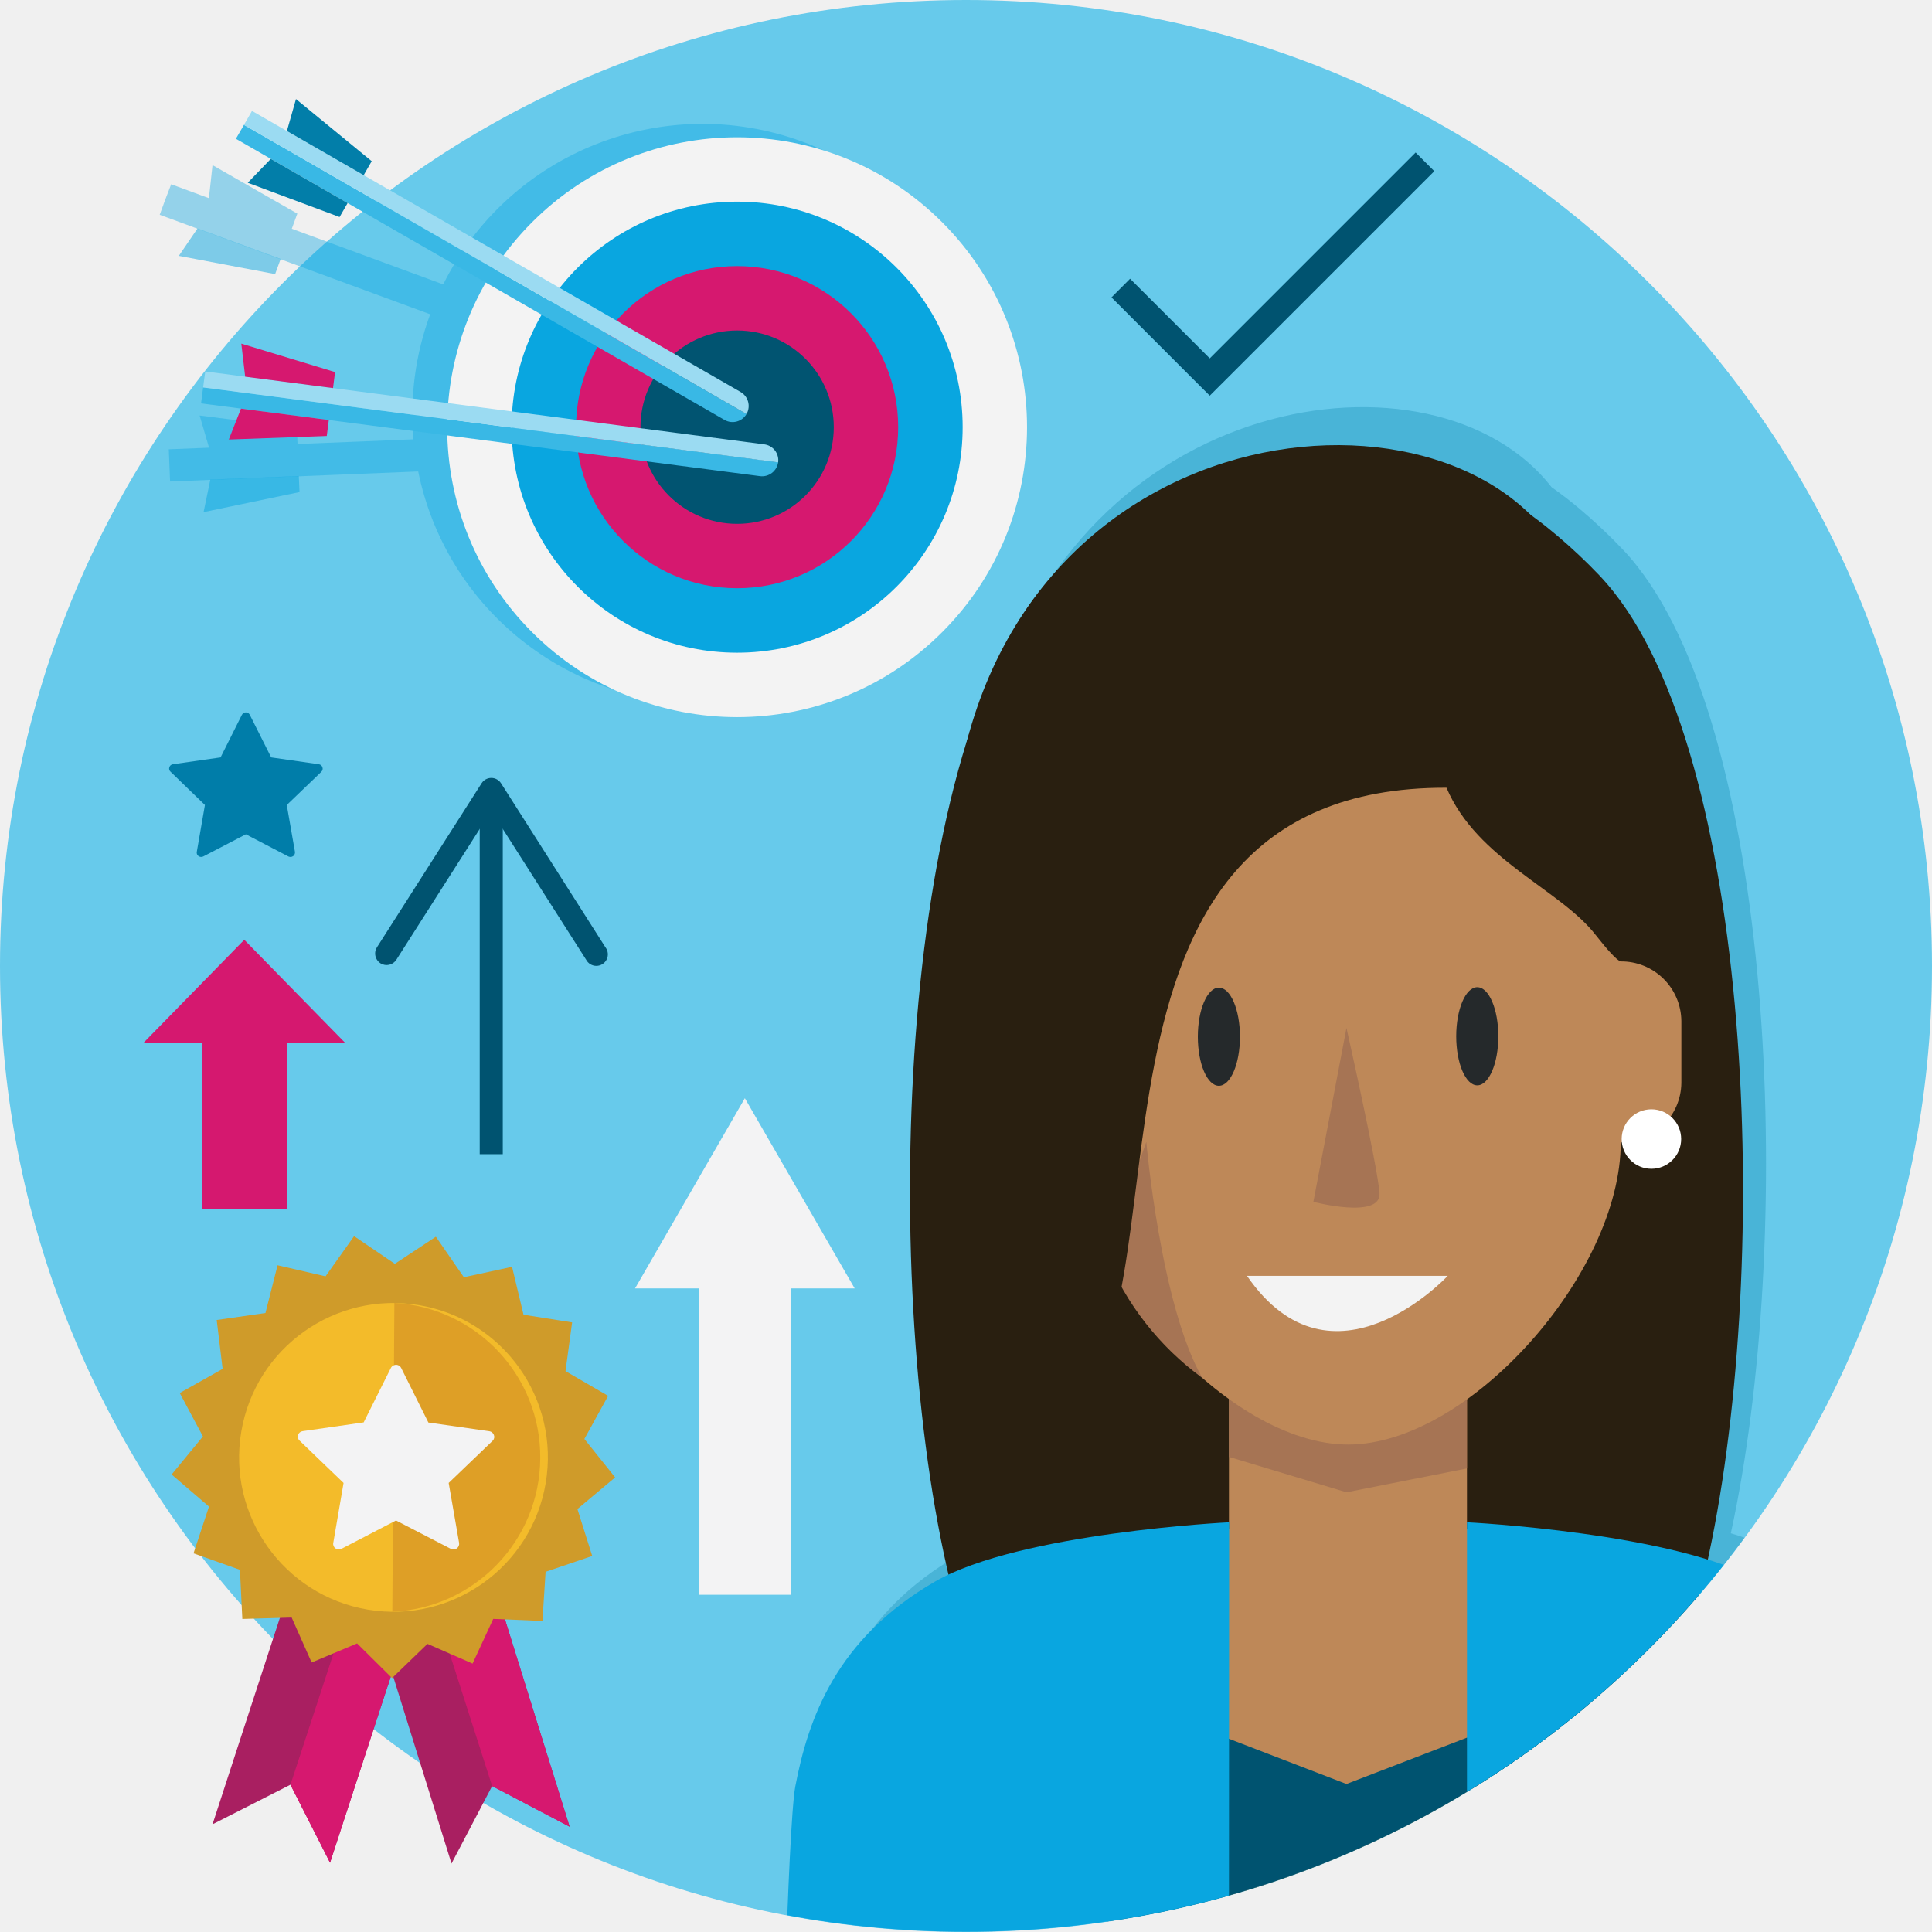
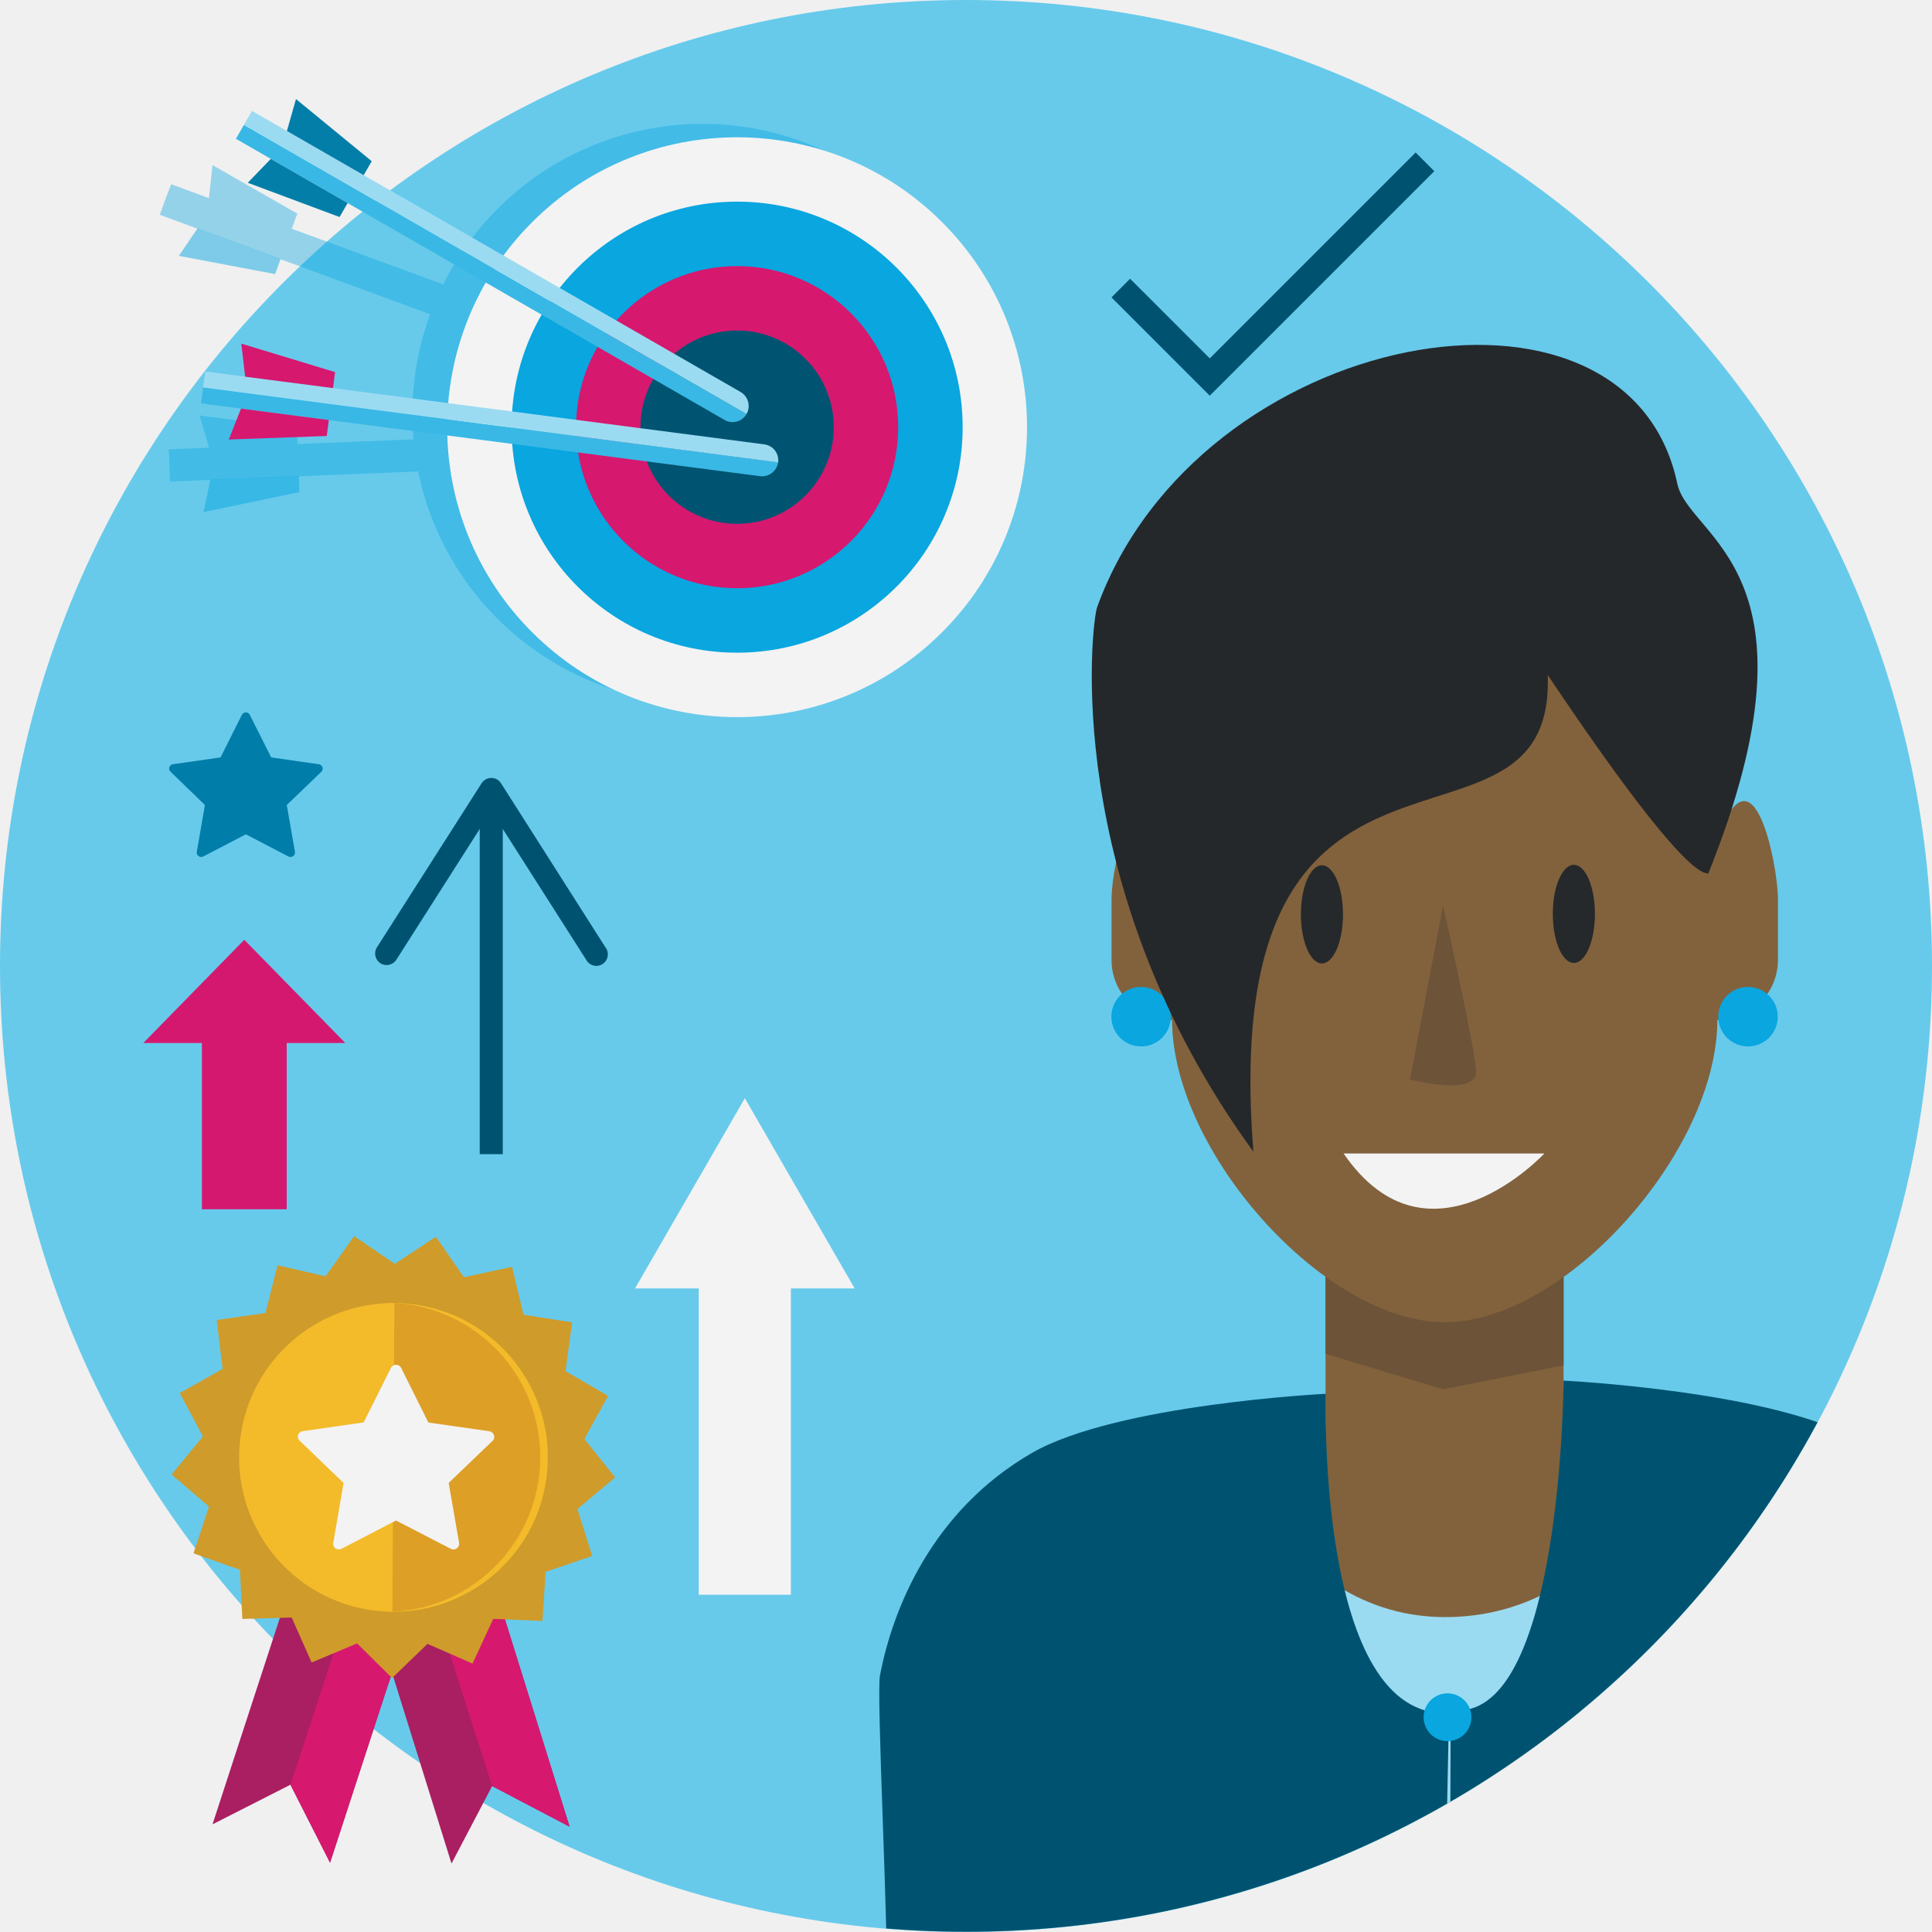
<svg xmlns="http://www.w3.org/2000/svg" viewBox="0 0 300 300">
  <defs>
-     <style>.a,.t{fill:none;}.b{fill:#67caeb;}.c,.d,.f{fill:#09a6e0;}.c{opacity:0.4;}.d{opacity:0.5;}.e{fill:#f3f3f3;}.g{fill:#d6186f;}.h{fill:#015471;}.i{fill:#39b8e5;}.j{fill:#9bdbf2;}.k,.m{fill:#027ea9;}.l{clip-path:url(#a);}.m{opacity:0.3;}.n{fill:#291f10;}.o{fill:#be8858;}.p{fill:#a67454;}.q{fill:#005370;}.r{fill:#fff;}.s{fill:#25292b;}.t{stroke:#005370;stroke-miterlimit:10;stroke-width:3.58px;}.u{fill:#d5186f;}.v{fill:#f3f3f4;}.w{fill:#a91f61;}.x{fill:#cf9b2a;}.y{fill:#f3bb2a;}.z{fill:#de9f26;}.aa{fill:#007da9;}.ab{opacity:0.44;}</style>
+     <style>.a,.s{fill:none;}.b{fill:#67caeb;}.c,.d,.f{fill:#09a6e0;}.c{opacity:0.4;}.d{opacity:0.5;}.e{fill:#f3f3f3;}.g{fill:#d6186f;}.h{fill:#015471;}.i{fill:#39b8e5;}.j{fill:#9bdbf2;}.k{fill:#027ea9;}.l{clip-path:url(#a);}.m{fill:#82623c;}.n{fill:#6d5338;}.o{fill:#005370;}.p{fill:#25292b;}.q{fill:#f3f3f4;}.r{fill:#25282b;}.s{stroke:#005370;stroke-miterlimit:10;stroke-width:3.58px;}.t{fill:#d5186f;}.u{fill:#a91f61;}.v{fill:#cf9b2a;}.w{fill:#f3bb2a;}.x{fill:#de9f26;}.y{fill:#007da9;}.z{opacity:0.44;}</style>
    <clipPath id="a">
      <circle class="a" cx="150" cy="149.96" r="150" />
    </clipPath>
  </defs>
  <circle class="b" cx="150" cy="150" r="150" />
  <path class="c" d="M124.61,22A45,45,0,0,0,68.82,44.16L45.31,35.52l.86-2.35L33,25.64l-.56,5.13-5.86-2.16L25.66,31l-.86,2.35,42,15.45a44.81,44.81,0,0,0-2.6,19.42l-18,.73-.1-2.5L31,64.52l1.46,5-6.25.25.1,2.5.1,2.5,38.53-1.56A45,45,0,1,0,124.61,22Z" />
  <polygon class="d" points="43.58 40.21 30.67 35.47 27.77 39.73 42.72 42.56 43.58 40.21" />
  <polygon class="d" points="32.66 74.47 31.61 79.52 46.51 76.41 46.4 73.91 32.66 74.47" />
  <circle class="e" cx="114.46" cy="66.33" r="45.02" transform="translate(-13.38 100.37) rotate(-45)" />
  <circle class="f" cx="114.46" cy="66.33" r="35.02" />
  <circle class="g" cx="114.46" cy="66.33" r="25.01" />
  <circle class="h" cx="114.46" cy="66.33" r="15.01" />
  <path class="i" d="M115.92,64.29h0a2.5,2.5,0,0,1-3.41.92L36.63,21.55l1.25-2.16h0Z" />
  <path class="j" d="M37.88,19.39l1.25-2.17L115,60.87a2.51,2.51,0,0,1,.92,3.42Z" />
  <path class="i" d="M120.83,71.78h0a2.52,2.52,0,0,1-2.8,2.16L31.22,62.64l.32-2.48h0Z" />
  <path class="j" d="M31.54,60.16l.33-2.48L118.67,69a2.49,2.49,0,0,1,2.16,2.8Z" />
  <polygon class="k" points="57.72 25.03 45.96 15.38 44.55 20.34 56.47 27.2 57.72 25.03" />
  <polygon class="k" points="53.98 31.53 42.05 24.67 38.47 28.38 52.73 33.7 53.98 31.53" />
  <polygon class="g" points="52.03 57.78 37.47 53.36 38.07 58.49 51.71 60.26 52.03 57.78" />
  <polygon class="g" points="51.06 65.22 37.42 63.45 35.53 68.25 50.74 67.7 51.06 65.22" />
  <g class="l">
-     <path class="m" d="M298.74,273.34c-2-10.51-6.33-22.94-21.7-31.82a41.12,41.12,0,0,0-8.28-3.43c9.88-45.24,7.13-122.64-14.51-150.13-.76-1-1.56-1.9-2.37-2.75a83.61,83.61,0,0,0-6.49-6.11c-1.42-1.2-2.91-2.36-4.46-3.45-18.13-23.3-73.67-15-87,34.78-11.41,35.83-11.4,93.15-3.24,129.09.06.31.13.6.21.9-.75.35-1.47.71-2.13,1.1C133.36,250.4,129,262.83,127,273.34c-.58,3.05-1,11.17-1.25,21.43H300C299.71,284.51,299.31,276.39,298.74,273.34Z" />
-     <path class="n" d="M264.88,243.56c-.07.42-.16.78-.25,1.16-.93,3.95-2,7.63-3.08,11-1.94,5.78-4,10.56-6.64,14.15a19.23,19.23,0,0,1-4.09,4.24,17.62,17.62,0,0,1-11,3.36H172.16a17.54,17.54,0,0,1-11.4-3.65,19.81,19.81,0,0,1-3.72-3.95c-2.63-3.59-4.69-8.37-6.63-14.15-1.12-3.36-2.16-7-3.08-11-.09-.38-.18-.74-.26-1.12-10.6-46.67-7.44-129.39,16.59-154.31,9.86-10.22,22.06-19.21,42.32-19.21,16.06,0,27.06,5.65,35.83,13.1a83.61,83.61,0,0,1,6.49,6.11c.81.85,1.61,1.78,2.37,2.75C272.53,119.81,275.12,198.52,264.88,243.56Z" />
-     <polygon class="o" points="237.03 241.19 227.79 237.37 227.79 213.8 190.83 213.8 190.83 237.37 181.59 241.19 190.83 297.67 227.79 297.67 237.03 241.19" />
-     <polygon class="p" points="190.83 213.96 190.83 226.22 209.08 231.72 227.79 228.02 227.79 213.96 190.83 213.96" />
-     <polygon class="q" points="246.32 298.85 246.32 262.69 209.08 277.02 171.84 262.69 171.84 298.85 246.32 298.85" />
-     <path class="f" d="M227.79,298.85H296.4c-.27-10.26-.67-18.38-1.24-21.43-2-10.51-6.33-22.94-21.7-31.83-13.17-7.61-45.67-9.21-45.67-9.21Z" />
-     <path class="f" d="M190.83,298.85,122,305.27c.28-10.25.91-24.8,1.49-27.85,2-10.51,6.33-22.94,21.69-31.83,13.17-7.61,45.68-9.21,45.68-9.21Z" />
-     <path class="o" d="M251.64,149.29V130.07c0-20.41-23.63-46.2-42.33-46.2S167,109.66,167,130.07v19.22a9.32,9.32,0,0,0-9.4,9.24v9.61a9.32,9.32,0,0,0,9.4,9.24c0,20.41,23.63,46.93,42.34,46.93s42.33-26.52,42.33-46.93a9.33,9.33,0,0,0,9.41-9.24v-9.61A9.33,9.33,0,0,0,251.64,149.29Z" />
-     <path class="r" d="M261.05,176.87a4.62,4.62,0,1,1-4.62-4.62A4.62,4.62,0,0,1,261.05,176.87Z" />
-     <circle class="r" cx="162.19" cy="176.87" r="4.62" />
-     <ellipse class="s" cx="189.27" cy="160.98" rx="3.27" ry="7.62" />
-     <ellipse class="s" cx="229.39" cy="160.91" rx="3.27" ry="7.62" />
-     <path class="p" d="M209.08,159.62l-5.14,27s10.56,2.76,10.27-1.37S209.08,159.62,209.08,159.62Z" />
-     <path class="e" d="M193.63,198.11h31.18S206.88,217.42,193.63,198.11Z" />
-     <path class="p" d="M178,177.31s2.21,25.35,8.69,36.65a44.32,44.32,0,0,1-14.94-19.1Z" />
-     <path class="n" d="M165.22,218.66c-13.36-44.57-22.69-72.22-15.4-102.29C164,58,237.75,57.54,245.45,94.1c1.79,8.53,25.13,8.08,6.19,55.19-.62-.22-2-1.73-3.86-4.1-5.52-7.12-18.4-11.67-23.17-22.87C161.87,122.13,186.21,204.81,165.22,218.66Z" />
+     <polygon class="m" points="252.03 225.19 242.79 221.37 242.79 197.8 205.83 197.8 205.83 221.37 196.59 225.19 205.83 281.67 242.79 281.67 252.03 225.19" />
+     <polygon class="n" points="205.83 197.96 205.83 210.22 224.08 215.72 242.79 212.02 242.79 197.96 205.83 197.96" />
+     <path class="j" d="M262.4,291.2V218.7s-9.26,31.61-37,32.39-37.5-32.39-37.5-32.39v72.5Z" />
+     <path class="o" d="M225.26,265.5l-.08,24.2,86.22-12.85c-.27-10.26-.67-18.38-1.24-21.43-2-10.51-6.33-22.94-21.7-31.83-13.17-7.61-45.67-9.21-45.67-9.21S242.57,268.06,225.26,265.5Z" />
+     <path class="o" d="M225,266l-.6,29.38-86.71,13.91c.28-10.26-1.63-46.07-1.05-49.12,2-10.51,8.19-25.64,23.55-34.53,13.17-7.61,45.68-9.21,45.68-9.21S204.36,267.09,225,266Z" />
+     <circle class="f" cx="224.77" cy="266.65" r="3.71" />
+     <path class="m" d="M266.64,130.29V111.07c0-20.41-23.63-46.2-42.33-46.2S182,90.66,182,111.07v19.22c-5.54-13.85-9.4,4.14-9.4,9.24v9.61a9.32,9.32,0,0,0,9.4,9.24c0,20.41,23.63,46.93,42.34,46.93s42.33-26.52,42.33-46.93a9.33,9.33,0,0,0,9.41-9.24v-9.61C276.05,134.43,272.29,114.67,266.64,130.29Z" />
+     <path class="f" d="M276.05,157.87a4.62,4.62,0,1,1-4.62-4.62A4.62,4.62,0,0,1,276.05,157.87Z" />
+     <circle class="f" cx="177.19" cy="157.87" r="4.62" />
+     <ellipse class="p" cx="205.27" cy="141.98" rx="3.27" ry="7.62" />
+     <ellipse class="p" cx="244.39" cy="141.91" rx="3.27" ry="7.62" />
+     <path class="q" d="M208.63,179.11h31.18S221.88,198.42,208.63,179.11Z" />
+     <path class="n" d="M224.08,140.62l-5.14,27s10.56,2.76,10.27-1.37S224.08,140.62,224.08,140.62Z" />
+     <path class="r" d="M194.63,178.84c-30.21-41.47-25.08-82.3-24.28-84.52,15.69-43.46,82.4-55.78,90.1-19.22,1.79,8.53,23.75,13.44,4.81,60.55-.63-.22-3.36,1.37-24.93-30.84C241.55,138,188.71,104.2,194.63,178.84Z" />
  </g>
-   <polygon class="q" points="219.82 23.68 187.85 55.65 175.48 43.28 172.59 46.18 184.95 58.55 187.85 61.44 190.75 58.55 222.72 26.58 219.82 23.68" />
-   <line class="t" x1="76.28" y1="125.09" x2="76.28" y2="179.22" />
-   <path class="q" d="M59.08,149.58a1.79,1.79,0,0,0,2.47-.56l14.73-23.11L91,149a1.79,1.79,0,1,0,3-1.92L77.79,121.61a1.79,1.79,0,0,0-3,0L58.53,147.1a1.78,1.78,0,0,0-.28,1A1.83,1.83,0,0,0,59.08,149.58Z" />
-   <polygon class="u" points="53.62 161.96 37.93 145.93 22.25 161.96 31.35 161.96 31.35 187.78 44.52 187.78 44.52 161.96 53.62 161.96" />
-   <polygon class="v" points="115.66 170.53 98.61 200.06 108.5 200.06 108.5 247.63 122.81 247.63 122.81 200.06 132.71 200.06 115.66 170.53" />
-   <polygon class="w" points="63.17 252.74 60.27 261.61 60.27 261.61 60.26 261.61 51.25 289.24 45.1 277.13 33 283.28 37.46 269.59 44.91 246.78 56.39 250.52 63.17 252.74" />
-   <polygon class="w" points="77.02 247 88.45 283.65 76.42 277.34 70.11 289.37 58.68 252.71 77.02 247" />
+   <polygon class="o" points="219.82 23.68 187.85 55.65 175.48 43.28 172.59 46.18 184.95 58.55 187.85 61.44 190.75 58.55 222.72 26.58 219.82 23.68" />
+   <line class="s" x1="76.28" y1="125.09" x2="76.28" y2="179.22" />
+   <path class="o" d="M59.08,149.58a1.79,1.79,0,0,0,2.47-.56l14.73-23.11L91,149a1.79,1.79,0,1,0,3-1.92L77.79,121.61a1.79,1.79,0,0,0-3,0L58.53,147.1a1.78,1.78,0,0,0-.28,1A1.83,1.83,0,0,0,59.08,149.58Z" />
+   <polygon class="t" points="53.62 161.96 37.93 145.93 22.25 161.96 31.35 161.96 31.35 187.78 44.52 187.78 44.52 161.96 53.62 161.96" />
+   <polygon class="q" points="115.66 170.53 98.61 200.06 108.5 200.06 108.5 247.63 122.81 247.63 122.81 200.06 132.71 200.06 115.66 170.53" />
+   <polygon class="u" points="63.17 252.74 60.27 261.61 60.27 261.61 60.26 261.61 51.25 289.24 45.1 277.13 33 283.28 37.46 269.59 44.91 246.78 56.39 250.52 63.17 252.74" />
+   <polygon class="u" points="77.02 247 88.45 283.65 76.42 277.34 70.11 289.37 58.68 252.71 77.02 247" />
  <polyline class="g" points="54.24 249.26 56.39 250.52 63.17 252.74 60.27 261.61 60.27 261.61 60.26 261.61 51.25 289.24 45.1 277.13" />
  <polyline class="g" points="67.63 249.92 77.02 247 88.45 283.65 76.42 277.34" />
-   <polygon class="x" points="95.52 229.41 90.74 223.44 94.43 216.75 87.81 212.91 88.84 205.34 81.29 204.15 79.51 196.71 72.03 198.33 67.68 192.04 61.31 196.25 54.98 191.95 50.55 198.19 43.1 196.47 41.22 203.88 33.65 204.97 34.57 212.56 27.91 216.31 31.51 223.05 26.65 228.96 32.45 233.94 30.05 241.2 37.26 243.76 37.63 251.39 45.29 251.17 48.39 258.15 55.45 255.19 60.88 260.57 66.38 255.26 73.38 258.32 76.59 251.38 84.23 251.7 84.72 244.07 91.96 241.61 89.66 234.32 95.52 229.41" />
-   <circle class="y" cx="61.1" cy="226.29" r="23.97" transform="translate(-172.21 248.81) rotate(-80.4)" />
-   <path class="z" d="M61.24,202.32a24,24,0,0,1-.32,47.94" />
-   <path class="v" d="M76.69,222.82a.89.89,0,0,0-.71-.58l-9.46-1.35-4.23-8.48a.88.88,0,0,0-1.2-.38.84.84,0,0,0-.39.38l-4.23,8.46L47,222.23a.87.87,0,0,0-.71.57.84.84,0,0,0,.22.89l6.84,6.58-1.6,9.31a.84.84,0,0,0,.34.85.91.91,0,0,0,.93.07l8.47-4.4L70,240.5a1.23,1.23,0,0,0,.42.1,1,1,0,0,0,.52-.17.89.89,0,0,0,.35-.85l-1.62-9.31,6.86-6.58A.83.83,0,0,0,76.69,222.82Z" />
-   <path class="aa" d="M50.06,119.12a.69.69,0,0,0-.56-.45l-7.39-1.06L38.79,111a.68.68,0,0,0-.93-.3.67.67,0,0,0-.3.3l-3.31,6.61-7.4,1.06a.67.67,0,0,0-.55.46.64.64,0,0,0,.17.69L31.82,125l-1.26,7.27a.65.65,0,0,0,.27.67.72.72,0,0,0,.72.06l6.63-3.45L44.79,133a.88.88,0,0,0,.32.07.74.74,0,0,0,.41-.13.7.7,0,0,0,.28-.67L44.53,125l5.36-5.15A.66.66,0,0,0,50.06,119.12Z" />
+   <polygon class="v" points="95.52 229.41 90.74 223.44 94.43 216.75 87.81 212.91 88.84 205.34 81.29 204.15 79.51 196.71 72.03 198.33 67.68 192.04 61.31 196.25 54.98 191.95 50.55 198.19 43.1 196.47 41.22 203.88 33.65 204.97 34.57 212.56 27.91 216.31 31.51 223.05 26.65 228.96 32.45 233.94 30.05 241.2 37.26 243.76 37.63 251.39 45.29 251.17 48.39 258.15 55.45 255.19 60.88 260.57 66.38 255.26 73.38 258.32 76.59 251.38 84.23 251.7 84.72 244.07 91.96 241.61 89.66 234.32 95.52 229.41" />
+   <circle class="w" cx="61.1" cy="226.29" r="23.97" transform="translate(-172.21 248.81) rotate(-80.4)" />
+   <path class="x" d="M61.24,202.32a24,24,0,0,1-.32,47.94" />
+   <path class="q" d="M76.69,222.82a.89.89,0,0,0-.71-.58l-9.46-1.35-4.23-8.48a.88.88,0,0,0-1.2-.38.84.84,0,0,0-.39.38l-4.23,8.46L47,222.23a.87.87,0,0,0-.71.57.84.84,0,0,0,.22.89l6.84,6.58-1.6,9.31a.84.84,0,0,0,.34.85.91.91,0,0,0,.93.07l8.47-4.4L70,240.5a1.23,1.23,0,0,0,.42.1,1,1,0,0,0,.52-.17.89.89,0,0,0,.35-.85l-1.62-9.31,6.86-6.58A.83.83,0,0,0,76.69,222.82Z" />
+   <path class="y" d="M50.06,119.12a.69.69,0,0,0-.56-.45l-7.39-1.06L38.79,111a.68.68,0,0,0-.93-.3.67.67,0,0,0-.3.3l-3.31,6.61-7.4,1.06a.67.67,0,0,0-.55.46.64.64,0,0,0,.17.69L31.82,125l-1.26,7.27a.65.65,0,0,0,.27.67.72.72,0,0,0,.72.06l6.63-3.45L44.79,133a.88.88,0,0,0,.32.07.74.74,0,0,0,.41-.13.7.7,0,0,0,.28-.67L44.53,125l5.36-5.15A.66.66,0,0,0,50.06,119.12Z" />
</svg>
